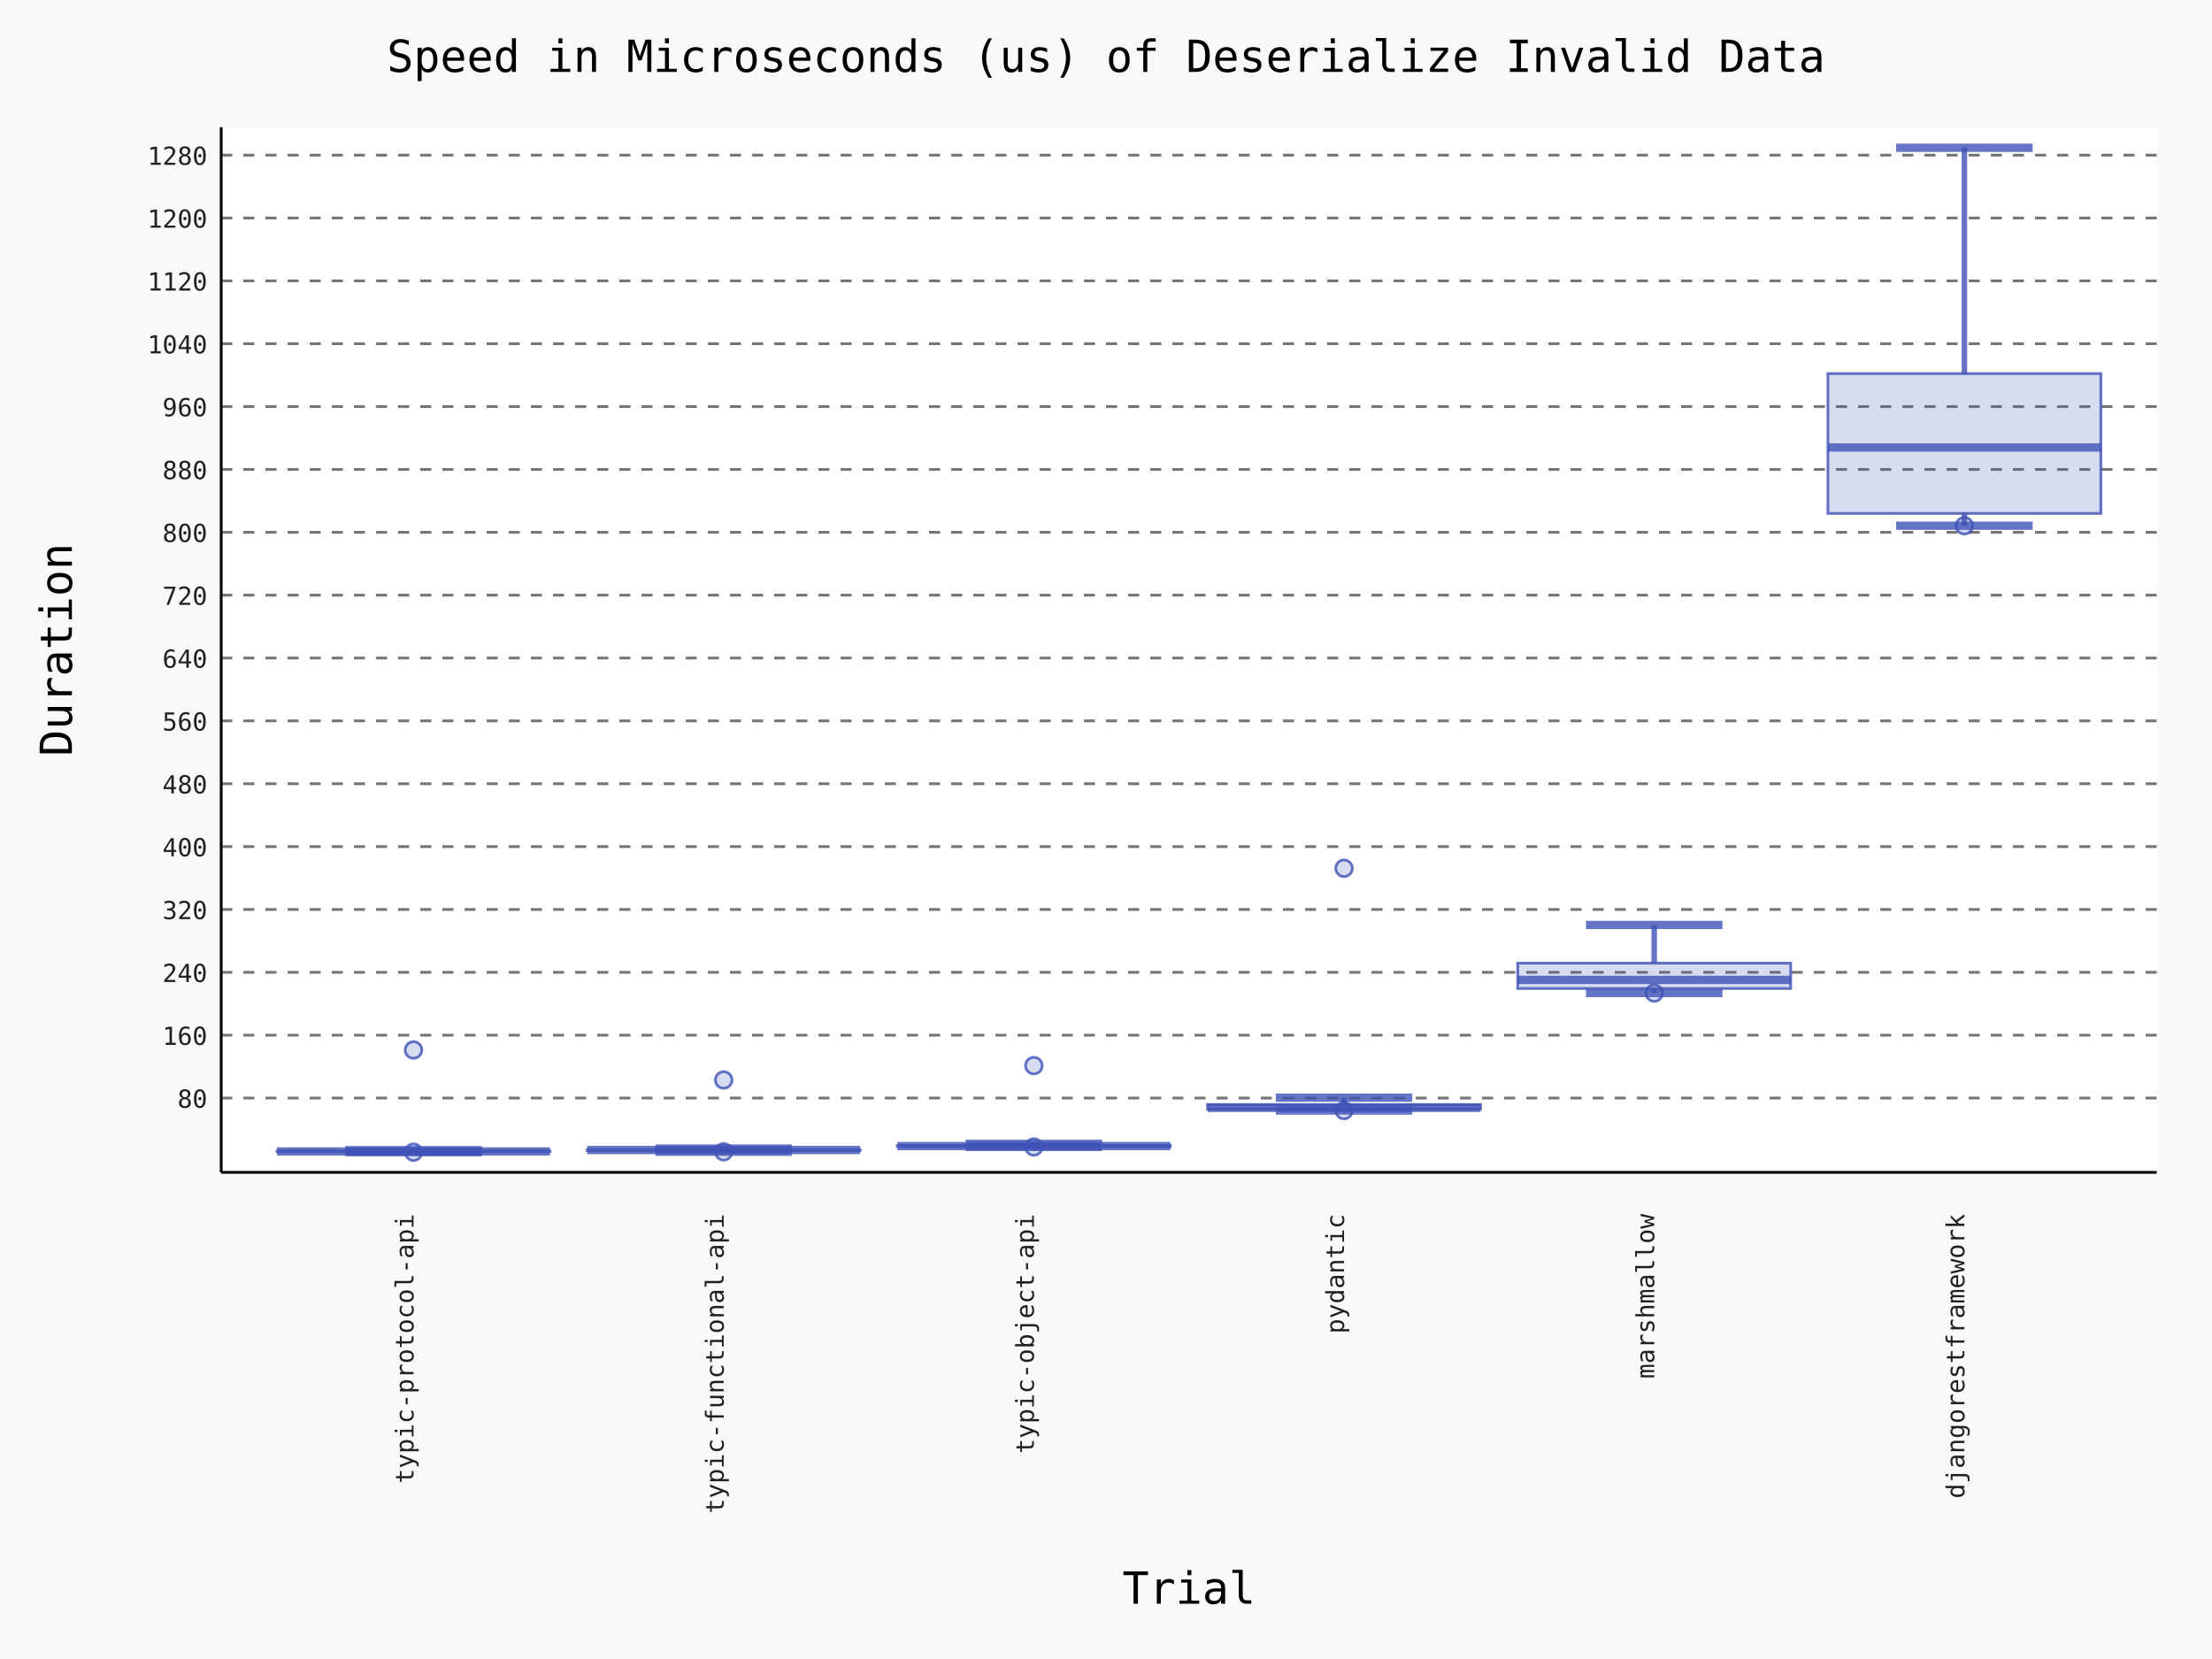
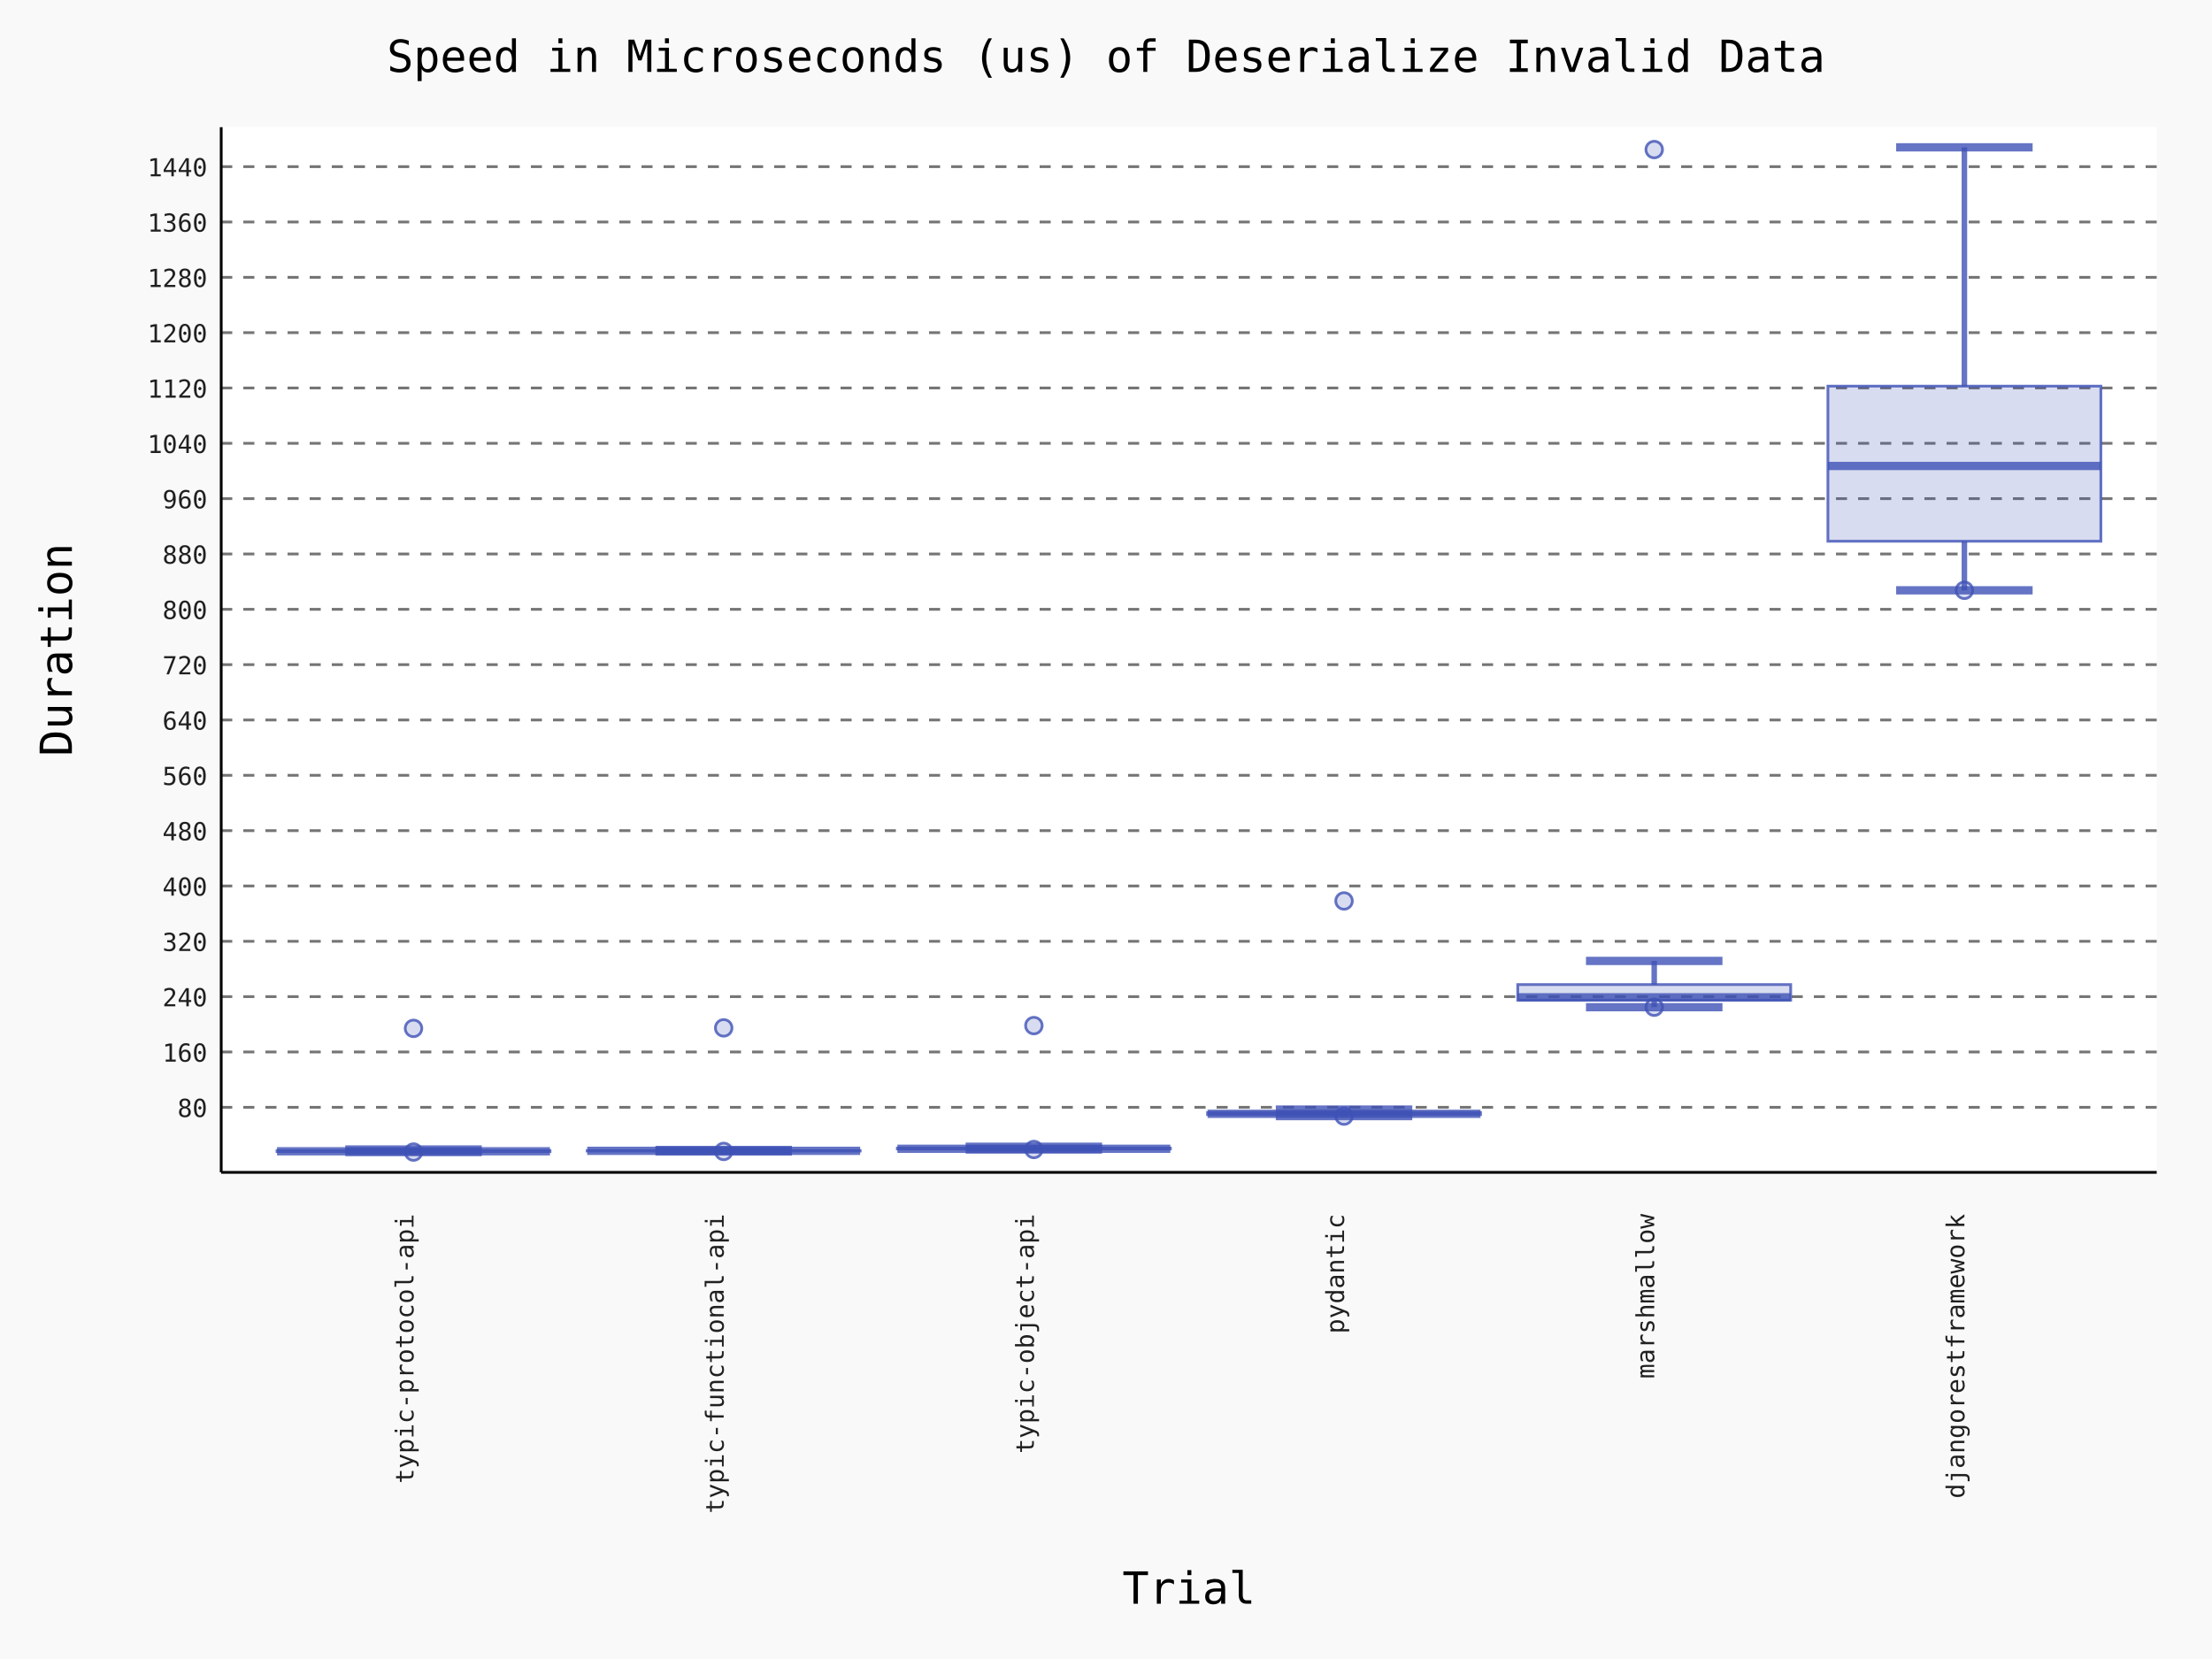
- <svg xmlns="http://www.w3.org/2000/svg" class="pygal-chart" id="chart-740568a6-df15-4f84-821b-a58a374a628c" viewBox="0 0 800 600">
+ <svg xmlns="http://www.w3.org/2000/svg" class="pygal-chart" id="chart-9a0aa1f0-f1cf-4309-9db7-4c9bb1fb177c" viewBox="0 0 800 600">
  <defs>
-     <style type="text/css">#chart-740568a6-df15-4f84-821b-a58a374a628c{-webkit-user-select:none;-webkit-font-smoothing:antialiased;font-family:Consolas,"Deja Vu Sans Mono","Bitstream Vera Sans Mono","Courier New",monospace}#chart-740568a6-df15-4f84-821b-a58a374a628c .title{font-family:Consolas,"Deja Vu Sans Mono","Bitstream Vera Sans Mono","Courier New",monospace;font-size:16px}#chart-740568a6-df15-4f84-821b-a58a374a628c .legends .legend text{font-family:Consolas,"Deja Vu Sans Mono","Bitstream Vera Sans Mono","Courier New",monospace;font-size:14px}#chart-740568a6-df15-4f84-821b-a58a374a628c .axis text{font-family:Consolas,"Deja Vu Sans Mono","Bitstream Vera Sans Mono","Courier New",monospace;font-size:10px}#chart-740568a6-df15-4f84-821b-a58a374a628c .axis text.major{font-family:Consolas,"Deja Vu Sans Mono","Bitstream Vera Sans Mono","Courier New",monospace;font-size:10px}#chart-740568a6-df15-4f84-821b-a58a374a628c .text-overlay text.value{font-family:Consolas,"Deja Vu Sans Mono","Bitstream Vera Sans Mono","Courier New",monospace;font-size:16px}#chart-740568a6-df15-4f84-821b-a58a374a628c .text-overlay text.label{font-family:Consolas,"Deja Vu Sans Mono","Bitstream Vera Sans Mono","Courier New",monospace;font-size:10px}#chart-740568a6-df15-4f84-821b-a58a374a628c .tooltip{font-family:Consolas,"Deja Vu Sans Mono","Bitstream Vera Sans Mono","Courier New",monospace;font-size:14px}#chart-740568a6-df15-4f84-821b-a58a374a628c text.no_data{font-family:Consolas,"Deja Vu Sans Mono","Bitstream Vera Sans Mono","Courier New",monospace;font-size:64px}
- #chart-740568a6-df15-4f84-821b-a58a374a628c{background-color:rgba(249,249,249,1)}#chart-740568a6-df15-4f84-821b-a58a374a628c path,#chart-740568a6-df15-4f84-821b-a58a374a628c line,#chart-740568a6-df15-4f84-821b-a58a374a628c rect,#chart-740568a6-df15-4f84-821b-a58a374a628c circle{-webkit-transition:150ms;-moz-transition:150ms;transition:150ms}#chart-740568a6-df15-4f84-821b-a58a374a628c .graph &gt; .background{fill:rgba(249,249,249,1)}#chart-740568a6-df15-4f84-821b-a58a374a628c .plot &gt; .background{fill:rgba(255,255,255,1)}#chart-740568a6-df15-4f84-821b-a58a374a628c .graph{fill:rgba(0,0,0,.87)}#chart-740568a6-df15-4f84-821b-a58a374a628c text.no_data{fill:rgba(0,0,0,1)}#chart-740568a6-df15-4f84-821b-a58a374a628c .title{fill:rgba(0,0,0,1)}#chart-740568a6-df15-4f84-821b-a58a374a628c .legends .legend text{fill:rgba(0,0,0,.87)}#chart-740568a6-df15-4f84-821b-a58a374a628c .legends .legend:hover text{fill:rgba(0,0,0,1)}#chart-740568a6-df15-4f84-821b-a58a374a628c .axis .line{stroke:rgba(0,0,0,1)}#chart-740568a6-df15-4f84-821b-a58a374a628c .axis .guide.line{stroke:rgba(0,0,0,.54)}#chart-740568a6-df15-4f84-821b-a58a374a628c .axis .major.line{stroke:rgba(0,0,0,.87)}#chart-740568a6-df15-4f84-821b-a58a374a628c .axis text.major{fill:rgba(0,0,0,1)}#chart-740568a6-df15-4f84-821b-a58a374a628c .axis.y .guides:hover .guide.line,#chart-740568a6-df15-4f84-821b-a58a374a628c .line-graph .axis.x .guides:hover .guide.line,#chart-740568a6-df15-4f84-821b-a58a374a628c .stackedline-graph .axis.x .guides:hover .guide.line,#chart-740568a6-df15-4f84-821b-a58a374a628c .xy-graph .axis.x .guides:hover .guide.line{stroke:rgba(0,0,0,1)}#chart-740568a6-df15-4f84-821b-a58a374a628c .axis .guides:hover text{fill:rgba(0,0,0,1)}#chart-740568a6-df15-4f84-821b-a58a374a628c .reactive{fill-opacity:.7;stroke-opacity:.8}#chart-740568a6-df15-4f84-821b-a58a374a628c .ci{stroke:rgba(0,0,0,.87)}#chart-740568a6-df15-4f84-821b-a58a374a628c .reactive.active,#chart-740568a6-df15-4f84-821b-a58a374a628c .active .reactive{fill-opacity:.8;stroke-opacity:.9;stroke-width:4}#chart-740568a6-df15-4f84-821b-a58a374a628c .ci .reactive.active{stroke-width:1.5}#chart-740568a6-df15-4f84-821b-a58a374a628c .series text{fill:rgba(0,0,0,1)}#chart-740568a6-df15-4f84-821b-a58a374a628c .tooltip rect{fill:rgba(255,255,255,1);stroke:rgba(0,0,0,1);-webkit-transition:opacity 150ms;-moz-transition:opacity 150ms;transition:opacity 150ms}#chart-740568a6-df15-4f84-821b-a58a374a628c .tooltip .label{fill:rgba(0,0,0,.87)}#chart-740568a6-df15-4f84-821b-a58a374a628c .tooltip .label{fill:rgba(0,0,0,.87)}#chart-740568a6-df15-4f84-821b-a58a374a628c .tooltip .legend{font-size:.8em;fill:rgba(0,0,0,.54)}#chart-740568a6-df15-4f84-821b-a58a374a628c .tooltip .x_label{font-size:.6em;fill:rgba(0,0,0,1)}#chart-740568a6-df15-4f84-821b-a58a374a628c .tooltip .xlink{font-size:.5em;text-decoration:underline}#chart-740568a6-df15-4f84-821b-a58a374a628c .tooltip .value{font-size:1.5em}#chart-740568a6-df15-4f84-821b-a58a374a628c .bound{font-size:.5em}#chart-740568a6-df15-4f84-821b-a58a374a628c .max-value{font-size:.75em;fill:rgba(0,0,0,.54)}#chart-740568a6-df15-4f84-821b-a58a374a628c .map-element{fill:rgba(255,255,255,1);stroke:rgba(0,0,0,.54) !important}#chart-740568a6-df15-4f84-821b-a58a374a628c .map-element .reactive{fill-opacity:inherit;stroke-opacity:inherit}#chart-740568a6-df15-4f84-821b-a58a374a628c .color-0,#chart-740568a6-df15-4f84-821b-a58a374a628c .color-0 a:visited{stroke:#3F51B5;fill:#3F51B5}#chart-740568a6-df15-4f84-821b-a58a374a628c .color-1,#chart-740568a6-df15-4f84-821b-a58a374a628c .color-1 a:visited{stroke:#3F51B5;fill:#3F51B5}#chart-740568a6-df15-4f84-821b-a58a374a628c .color-2,#chart-740568a6-df15-4f84-821b-a58a374a628c .color-2 a:visited{stroke:#3F51B5;fill:#3F51B5}#chart-740568a6-df15-4f84-821b-a58a374a628c .color-3,#chart-740568a6-df15-4f84-821b-a58a374a628c .color-3 a:visited{stroke:#3F51B5;fill:#3F51B5}#chart-740568a6-df15-4f84-821b-a58a374a628c .color-4,#chart-740568a6-df15-4f84-821b-a58a374a628c .color-4 a:visited{stroke:#3F51B5;fill:#3F51B5}#chart-740568a6-df15-4f84-821b-a58a374a628c .color-5,#chart-740568a6-df15-4f84-821b-a58a374a628c .color-5 a:visited{stroke:#3F51B5;fill:#3F51B5}#chart-740568a6-df15-4f84-821b-a58a374a628c .text-overlay .color-0 text{fill:black}#chart-740568a6-df15-4f84-821b-a58a374a628c .text-overlay .color-1 text{fill:black}#chart-740568a6-df15-4f84-821b-a58a374a628c .text-overlay .color-2 text{fill:black}#chart-740568a6-df15-4f84-821b-a58a374a628c .text-overlay .color-3 text{fill:black}#chart-740568a6-df15-4f84-821b-a58a374a628c .text-overlay .color-4 text{fill:black}#chart-740568a6-df15-4f84-821b-a58a374a628c .text-overlay .color-5 text{fill:black}
- #chart-740568a6-df15-4f84-821b-a58a374a628c text.no_data{text-anchor:middle}#chart-740568a6-df15-4f84-821b-a58a374a628c .guide.line{fill:none}#chart-740568a6-df15-4f84-821b-a58a374a628c .centered{text-anchor:middle}#chart-740568a6-df15-4f84-821b-a58a374a628c .title{text-anchor:middle}#chart-740568a6-df15-4f84-821b-a58a374a628c .legends .legend text{fill-opacity:1}#chart-740568a6-df15-4f84-821b-a58a374a628c .axis.x text{text-anchor:middle}#chart-740568a6-df15-4f84-821b-a58a374a628c .axis.x:not(.web) text[transform]{text-anchor:start}#chart-740568a6-df15-4f84-821b-a58a374a628c .axis.x:not(.web) text[transform].backwards{text-anchor:end}#chart-740568a6-df15-4f84-821b-a58a374a628c .axis.y text{text-anchor:end}#chart-740568a6-df15-4f84-821b-a58a374a628c .axis.y text[transform].backwards{text-anchor:start}#chart-740568a6-df15-4f84-821b-a58a374a628c .axis.y2 text{text-anchor:start}#chart-740568a6-df15-4f84-821b-a58a374a628c .axis.y2 text[transform].backwards{text-anchor:end}#chart-740568a6-df15-4f84-821b-a58a374a628c .axis .guide.line{stroke-dasharray:4,4}#chart-740568a6-df15-4f84-821b-a58a374a628c .axis .major.guide.line{stroke-dasharray:6,6}#chart-740568a6-df15-4f84-821b-a58a374a628c .horizontal .axis.y .guide.line,#chart-740568a6-df15-4f84-821b-a58a374a628c .horizontal .axis.y2 .guide.line,#chart-740568a6-df15-4f84-821b-a58a374a628c .vertical .axis.x .guide.line{opacity:0}#chart-740568a6-df15-4f84-821b-a58a374a628c .horizontal .axis.always_show .guide.line,#chart-740568a6-df15-4f84-821b-a58a374a628c .vertical .axis.always_show .guide.line{opacity:1 !important}#chart-740568a6-df15-4f84-821b-a58a374a628c .axis.y .guides:hover .guide.line,#chart-740568a6-df15-4f84-821b-a58a374a628c .axis.y2 .guides:hover .guide.line,#chart-740568a6-df15-4f84-821b-a58a374a628c .axis.x .guides:hover .guide.line{opacity:1}#chart-740568a6-df15-4f84-821b-a58a374a628c .axis .guides:hover text{opacity:1}#chart-740568a6-df15-4f84-821b-a58a374a628c .nofill{fill:none}#chart-740568a6-df15-4f84-821b-a58a374a628c .subtle-fill{fill-opacity:.2}#chart-740568a6-df15-4f84-821b-a58a374a628c .dot{stroke-width:1px;fill-opacity:1}#chart-740568a6-df15-4f84-821b-a58a374a628c .dot.active{stroke-width:5px}#chart-740568a6-df15-4f84-821b-a58a374a628c .dot.negative{fill:transparent}#chart-740568a6-df15-4f84-821b-a58a374a628c text,#chart-740568a6-df15-4f84-821b-a58a374a628c tspan{stroke:none !important}#chart-740568a6-df15-4f84-821b-a58a374a628c .series text.active{opacity:1}#chart-740568a6-df15-4f84-821b-a58a374a628c .tooltip rect{fill-opacity:.95;stroke-width:.5}#chart-740568a6-df15-4f84-821b-a58a374a628c .tooltip text{fill-opacity:1}#chart-740568a6-df15-4f84-821b-a58a374a628c .showable{visibility:hidden}#chart-740568a6-df15-4f84-821b-a58a374a628c .showable.shown{visibility:visible}#chart-740568a6-df15-4f84-821b-a58a374a628c .gauge-background{fill:rgba(229,229,229,1);stroke:none}#chart-740568a6-df15-4f84-821b-a58a374a628c .bg-lines{stroke:rgba(249,249,249,1);stroke-width:2px}
+     <style type="text/css">#chart-9a0aa1f0-f1cf-4309-9db7-4c9bb1fb177c{-webkit-user-select:none;-webkit-font-smoothing:antialiased;font-family:Consolas,"Deja Vu Sans Mono","Bitstream Vera Sans Mono","Courier New",monospace}#chart-9a0aa1f0-f1cf-4309-9db7-4c9bb1fb177c .title{font-family:Consolas,"Deja Vu Sans Mono","Bitstream Vera Sans Mono","Courier New",monospace;font-size:16px}#chart-9a0aa1f0-f1cf-4309-9db7-4c9bb1fb177c .legends .legend text{font-family:Consolas,"Deja Vu Sans Mono","Bitstream Vera Sans Mono","Courier New",monospace;font-size:14px}#chart-9a0aa1f0-f1cf-4309-9db7-4c9bb1fb177c .axis text{font-family:Consolas,"Deja Vu Sans Mono","Bitstream Vera Sans Mono","Courier New",monospace;font-size:10px}#chart-9a0aa1f0-f1cf-4309-9db7-4c9bb1fb177c .axis text.major{font-family:Consolas,"Deja Vu Sans Mono","Bitstream Vera Sans Mono","Courier New",monospace;font-size:10px}#chart-9a0aa1f0-f1cf-4309-9db7-4c9bb1fb177c .text-overlay text.value{font-family:Consolas,"Deja Vu Sans Mono","Bitstream Vera Sans Mono","Courier New",monospace;font-size:16px}#chart-9a0aa1f0-f1cf-4309-9db7-4c9bb1fb177c .text-overlay text.label{font-family:Consolas,"Deja Vu Sans Mono","Bitstream Vera Sans Mono","Courier New",monospace;font-size:10px}#chart-9a0aa1f0-f1cf-4309-9db7-4c9bb1fb177c .tooltip{font-family:Consolas,"Deja Vu Sans Mono","Bitstream Vera Sans Mono","Courier New",monospace;font-size:14px}#chart-9a0aa1f0-f1cf-4309-9db7-4c9bb1fb177c text.no_data{font-family:Consolas,"Deja Vu Sans Mono","Bitstream Vera Sans Mono","Courier New",monospace;font-size:64px}
+ #chart-9a0aa1f0-f1cf-4309-9db7-4c9bb1fb177c{background-color:rgba(249,249,249,1)}#chart-9a0aa1f0-f1cf-4309-9db7-4c9bb1fb177c path,#chart-9a0aa1f0-f1cf-4309-9db7-4c9bb1fb177c line,#chart-9a0aa1f0-f1cf-4309-9db7-4c9bb1fb177c rect,#chart-9a0aa1f0-f1cf-4309-9db7-4c9bb1fb177c circle{-webkit-transition:150ms;-moz-transition:150ms;transition:150ms}#chart-9a0aa1f0-f1cf-4309-9db7-4c9bb1fb177c .graph &gt; .background{fill:rgba(249,249,249,1)}#chart-9a0aa1f0-f1cf-4309-9db7-4c9bb1fb177c .plot &gt; .background{fill:rgba(255,255,255,1)}#chart-9a0aa1f0-f1cf-4309-9db7-4c9bb1fb177c .graph{fill:rgba(0,0,0,.87)}#chart-9a0aa1f0-f1cf-4309-9db7-4c9bb1fb177c text.no_data{fill:rgba(0,0,0,1)}#chart-9a0aa1f0-f1cf-4309-9db7-4c9bb1fb177c .title{fill:rgba(0,0,0,1)}#chart-9a0aa1f0-f1cf-4309-9db7-4c9bb1fb177c .legends .legend text{fill:rgba(0,0,0,.87)}#chart-9a0aa1f0-f1cf-4309-9db7-4c9bb1fb177c .legends .legend:hover text{fill:rgba(0,0,0,1)}#chart-9a0aa1f0-f1cf-4309-9db7-4c9bb1fb177c .axis .line{stroke:rgba(0,0,0,1)}#chart-9a0aa1f0-f1cf-4309-9db7-4c9bb1fb177c .axis .guide.line{stroke:rgba(0,0,0,.54)}#chart-9a0aa1f0-f1cf-4309-9db7-4c9bb1fb177c .axis .major.line{stroke:rgba(0,0,0,.87)}#chart-9a0aa1f0-f1cf-4309-9db7-4c9bb1fb177c .axis text.major{fill:rgba(0,0,0,1)}#chart-9a0aa1f0-f1cf-4309-9db7-4c9bb1fb177c .axis.y .guides:hover .guide.line,#chart-9a0aa1f0-f1cf-4309-9db7-4c9bb1fb177c .line-graph .axis.x .guides:hover .guide.line,#chart-9a0aa1f0-f1cf-4309-9db7-4c9bb1fb177c .stackedline-graph .axis.x .guides:hover .guide.line,#chart-9a0aa1f0-f1cf-4309-9db7-4c9bb1fb177c .xy-graph .axis.x .guides:hover .guide.line{stroke:rgba(0,0,0,1)}#chart-9a0aa1f0-f1cf-4309-9db7-4c9bb1fb177c .axis .guides:hover text{fill:rgba(0,0,0,1)}#chart-9a0aa1f0-f1cf-4309-9db7-4c9bb1fb177c .reactive{fill-opacity:.7;stroke-opacity:.8}#chart-9a0aa1f0-f1cf-4309-9db7-4c9bb1fb177c .ci{stroke:rgba(0,0,0,.87)}#chart-9a0aa1f0-f1cf-4309-9db7-4c9bb1fb177c .reactive.active,#chart-9a0aa1f0-f1cf-4309-9db7-4c9bb1fb177c .active .reactive{fill-opacity:.8;stroke-opacity:.9;stroke-width:4}#chart-9a0aa1f0-f1cf-4309-9db7-4c9bb1fb177c .ci .reactive.active{stroke-width:1.5}#chart-9a0aa1f0-f1cf-4309-9db7-4c9bb1fb177c .series text{fill:rgba(0,0,0,1)}#chart-9a0aa1f0-f1cf-4309-9db7-4c9bb1fb177c .tooltip rect{fill:rgba(255,255,255,1);stroke:rgba(0,0,0,1);-webkit-transition:opacity 150ms;-moz-transition:opacity 150ms;transition:opacity 150ms}#chart-9a0aa1f0-f1cf-4309-9db7-4c9bb1fb177c .tooltip .label{fill:rgba(0,0,0,.87)}#chart-9a0aa1f0-f1cf-4309-9db7-4c9bb1fb177c .tooltip .label{fill:rgba(0,0,0,.87)}#chart-9a0aa1f0-f1cf-4309-9db7-4c9bb1fb177c .tooltip .legend{font-size:.8em;fill:rgba(0,0,0,.54)}#chart-9a0aa1f0-f1cf-4309-9db7-4c9bb1fb177c .tooltip .x_label{font-size:.6em;fill:rgba(0,0,0,1)}#chart-9a0aa1f0-f1cf-4309-9db7-4c9bb1fb177c .tooltip .xlink{font-size:.5em;text-decoration:underline}#chart-9a0aa1f0-f1cf-4309-9db7-4c9bb1fb177c .tooltip .value{font-size:1.5em}#chart-9a0aa1f0-f1cf-4309-9db7-4c9bb1fb177c .bound{font-size:.5em}#chart-9a0aa1f0-f1cf-4309-9db7-4c9bb1fb177c .max-value{font-size:.75em;fill:rgba(0,0,0,.54)}#chart-9a0aa1f0-f1cf-4309-9db7-4c9bb1fb177c .map-element{fill:rgba(255,255,255,1);stroke:rgba(0,0,0,.54) !important}#chart-9a0aa1f0-f1cf-4309-9db7-4c9bb1fb177c .map-element .reactive{fill-opacity:inherit;stroke-opacity:inherit}#chart-9a0aa1f0-f1cf-4309-9db7-4c9bb1fb177c .color-0,#chart-9a0aa1f0-f1cf-4309-9db7-4c9bb1fb177c .color-0 a:visited{stroke:#3F51B5;fill:#3F51B5}#chart-9a0aa1f0-f1cf-4309-9db7-4c9bb1fb177c .color-1,#chart-9a0aa1f0-f1cf-4309-9db7-4c9bb1fb177c .color-1 a:visited{stroke:#3F51B5;fill:#3F51B5}#chart-9a0aa1f0-f1cf-4309-9db7-4c9bb1fb177c .color-2,#chart-9a0aa1f0-f1cf-4309-9db7-4c9bb1fb177c .color-2 a:visited{stroke:#3F51B5;fill:#3F51B5}#chart-9a0aa1f0-f1cf-4309-9db7-4c9bb1fb177c .color-3,#chart-9a0aa1f0-f1cf-4309-9db7-4c9bb1fb177c .color-3 a:visited{stroke:#3F51B5;fill:#3F51B5}#chart-9a0aa1f0-f1cf-4309-9db7-4c9bb1fb177c .color-4,#chart-9a0aa1f0-f1cf-4309-9db7-4c9bb1fb177c .color-4 a:visited{stroke:#3F51B5;fill:#3F51B5}#chart-9a0aa1f0-f1cf-4309-9db7-4c9bb1fb177c .color-5,#chart-9a0aa1f0-f1cf-4309-9db7-4c9bb1fb177c .color-5 a:visited{stroke:#3F51B5;fill:#3F51B5}#chart-9a0aa1f0-f1cf-4309-9db7-4c9bb1fb177c .text-overlay .color-0 text{fill:black}#chart-9a0aa1f0-f1cf-4309-9db7-4c9bb1fb177c .text-overlay .color-1 text{fill:black}#chart-9a0aa1f0-f1cf-4309-9db7-4c9bb1fb177c .text-overlay .color-2 text{fill:black}#chart-9a0aa1f0-f1cf-4309-9db7-4c9bb1fb177c .text-overlay .color-3 text{fill:black}#chart-9a0aa1f0-f1cf-4309-9db7-4c9bb1fb177c .text-overlay .color-4 text{fill:black}#chart-9a0aa1f0-f1cf-4309-9db7-4c9bb1fb177c .text-overlay .color-5 text{fill:black}
+ #chart-9a0aa1f0-f1cf-4309-9db7-4c9bb1fb177c text.no_data{text-anchor:middle}#chart-9a0aa1f0-f1cf-4309-9db7-4c9bb1fb177c .guide.line{fill:none}#chart-9a0aa1f0-f1cf-4309-9db7-4c9bb1fb177c .centered{text-anchor:middle}#chart-9a0aa1f0-f1cf-4309-9db7-4c9bb1fb177c .title{text-anchor:middle}#chart-9a0aa1f0-f1cf-4309-9db7-4c9bb1fb177c .legends .legend text{fill-opacity:1}#chart-9a0aa1f0-f1cf-4309-9db7-4c9bb1fb177c .axis.x text{text-anchor:middle}#chart-9a0aa1f0-f1cf-4309-9db7-4c9bb1fb177c .axis.x:not(.web) text[transform]{text-anchor:start}#chart-9a0aa1f0-f1cf-4309-9db7-4c9bb1fb177c .axis.x:not(.web) text[transform].backwards{text-anchor:end}#chart-9a0aa1f0-f1cf-4309-9db7-4c9bb1fb177c .axis.y text{text-anchor:end}#chart-9a0aa1f0-f1cf-4309-9db7-4c9bb1fb177c .axis.y text[transform].backwards{text-anchor:start}#chart-9a0aa1f0-f1cf-4309-9db7-4c9bb1fb177c .axis.y2 text{text-anchor:start}#chart-9a0aa1f0-f1cf-4309-9db7-4c9bb1fb177c .axis.y2 text[transform].backwards{text-anchor:end}#chart-9a0aa1f0-f1cf-4309-9db7-4c9bb1fb177c .axis .guide.line{stroke-dasharray:4,4}#chart-9a0aa1f0-f1cf-4309-9db7-4c9bb1fb177c .axis .major.guide.line{stroke-dasharray:6,6}#chart-9a0aa1f0-f1cf-4309-9db7-4c9bb1fb177c .horizontal .axis.y .guide.line,#chart-9a0aa1f0-f1cf-4309-9db7-4c9bb1fb177c .horizontal .axis.y2 .guide.line,#chart-9a0aa1f0-f1cf-4309-9db7-4c9bb1fb177c .vertical .axis.x .guide.line{opacity:0}#chart-9a0aa1f0-f1cf-4309-9db7-4c9bb1fb177c .horizontal .axis.always_show .guide.line,#chart-9a0aa1f0-f1cf-4309-9db7-4c9bb1fb177c .vertical .axis.always_show .guide.line{opacity:1 !important}#chart-9a0aa1f0-f1cf-4309-9db7-4c9bb1fb177c .axis.y .guides:hover .guide.line,#chart-9a0aa1f0-f1cf-4309-9db7-4c9bb1fb177c .axis.y2 .guides:hover .guide.line,#chart-9a0aa1f0-f1cf-4309-9db7-4c9bb1fb177c .axis.x .guides:hover .guide.line{opacity:1}#chart-9a0aa1f0-f1cf-4309-9db7-4c9bb1fb177c .axis .guides:hover text{opacity:1}#chart-9a0aa1f0-f1cf-4309-9db7-4c9bb1fb177c .nofill{fill:none}#chart-9a0aa1f0-f1cf-4309-9db7-4c9bb1fb177c .subtle-fill{fill-opacity:.2}#chart-9a0aa1f0-f1cf-4309-9db7-4c9bb1fb177c .dot{stroke-width:1px;fill-opacity:1}#chart-9a0aa1f0-f1cf-4309-9db7-4c9bb1fb177c .dot.active{stroke-width:5px}#chart-9a0aa1f0-f1cf-4309-9db7-4c9bb1fb177c .dot.negative{fill:transparent}#chart-9a0aa1f0-f1cf-4309-9db7-4c9bb1fb177c text,#chart-9a0aa1f0-f1cf-4309-9db7-4c9bb1fb177c tspan{stroke:none !important}#chart-9a0aa1f0-f1cf-4309-9db7-4c9bb1fb177c .series text.active{opacity:1}#chart-9a0aa1f0-f1cf-4309-9db7-4c9bb1fb177c .tooltip rect{fill-opacity:.95;stroke-width:.5}#chart-9a0aa1f0-f1cf-4309-9db7-4c9bb1fb177c .tooltip text{fill-opacity:1}#chart-9a0aa1f0-f1cf-4309-9db7-4c9bb1fb177c .showable{visibility:hidden}#chart-9a0aa1f0-f1cf-4309-9db7-4c9bb1fb177c .showable.shown{visibility:visible}#chart-9a0aa1f0-f1cf-4309-9db7-4c9bb1fb177c .gauge-background{fill:rgba(229,229,229,1);stroke:none}#chart-9a0aa1f0-f1cf-4309-9db7-4c9bb1fb177c .bg-lines{stroke:rgba(249,249,249,1);stroke-width:2px}
.tooltip .value{font-size:1em !important}.axis text{font-size:9px !important}</style>
  </defs>
  <g class="graph custombox-graph vertical">
    <rect class="background" height="600" width="800" x="0" y="0" />
    <g class="plot" transform="translate(80, 46)">
      <rect class="background" height="378.0" width="700.0" x="0" y="0" />
      <g class="axis y always_show">
        <path class="line" d="M0 378 h700" />
        <g class="guides">
-           <path class="guide line" d="M0 351.123 h700" />
-           <text class="" x="-5" y="354.623">80</text>
-         </g>
-         <g class="guides">
-           <path class="guide line" d="M0 328.388 h700" />
-           <text class="" x="-5" y="331.888">160</text>
-         </g>
-         <g class="guides">
-           <path class="guide line" d="M0 305.654 h700" />
-           <text class="" x="-5" y="309.154">240</text>
-         </g>
-         <g class="guides">
-           <path class="guide line" d="M0 282.92 h700" />
-           <text class="" x="-5" y="286.42">320</text>
-         </g>
-         <g class="guides">
-           <path class="guide line" d="M0 260.186 h700" />
-           <text class="" x="-5" y="263.686">400</text>
-         </g>
-         <g class="guides">
-           <path class="guide line" d="M0 237.452 h700" />
-           <text class="" x="-5" y="240.952">480</text>
-         </g>
-         <g class="guides">
-           <path class="guide line" d="M0 214.718 h700" />
-           <text class="" x="-5" y="218.218">560</text>
-         </g>
-         <g class="guides">
-           <path class="guide line" d="M0 191.984 h700" />
-           <text class="" x="-5" y="195.484">640</text>
-         </g>
-         <g class="guides">
-           <path class="guide line" d="M0 169.25 h700" />
-           <text class="" x="-5" y="172.75">720</text>
-         </g>
-         <g class="guides">
-           <path class="guide line" d="M0 146.516 h700" />
-           <text class="" x="-5" y="150.016">800</text>
-         </g>
-         <g class="guides">
-           <path class="guide line" d="M0 123.782 h700" />
-           <text class="" x="-5" y="127.282">880</text>
-         </g>
-         <g class="guides">
-           <path class="guide line" d="M0 101.047 h700" />
-           <text class="" x="-5" y="104.547">960</text>
-         </g>
-         <g class="guides">
-           <path class="guide line" d="M0 78.313 h700" />
-           <text class="" x="-5" y="81.813">1040</text>
-         </g>
-         <g class="guides">
-           <path class="guide line" d="M0 55.579 h700" />
-           <text class="" x="-5" y="59.079">1120</text>
-         </g>
-         <g class="guides">
-           <path class="guide line" d="M0 32.845 h700" />
-           <text class="" x="-5" y="36.345">1200</text>
-         </g>
-         <g class="guides">
-           <path class="guide line" d="M0 10.111 h700" />
-           <text class="" x="-5" y="13.611">1280</text>
+           <path class="guide line" d="M0 354.471 h700" />
+           <text class="" x="-5" y="357.971">80</text>
+         </g>
+         <g class="guides">
+           <path class="guide line" d="M0 334.46 h700" />
+           <text class="" x="-5" y="337.96">160</text>
+         </g>
+         <g class="guides">
+           <path class="guide line" d="M0 314.448 h700" />
+           <text class="" x="-5" y="317.948">240</text>
+         </g>
+         <g class="guides">
+           <path class="guide line" d="M0 294.436 h700" />
+           <text class="" x="-5" y="297.936">320</text>
+         </g>
+         <g class="guides">
+           <path class="guide line" d="M0 274.425 h700" />
+           <text class="" x="-5" y="277.925">400</text>
+         </g>
+         <g class="guides">
+           <path class="guide line" d="M0 254.413 h700" />
+           <text class="" x="-5" y="257.913">480</text>
+         </g>
+         <g class="guides">
+           <path class="guide line" d="M0 234.401 h700" />
+           <text class="" x="-5" y="237.901">560</text>
+         </g>
+         <g class="guides">
+           <path class="guide line" d="M0 214.39 h700" />
+           <text class="" x="-5" y="217.89">640</text>
+         </g>
+         <g class="guides">
+           <path class="guide line" d="M0 194.378 h700" />
+           <text class="" x="-5" y="197.878">720</text>
+         </g>
+         <g class="guides">
+           <path class="guide line" d="M0 174.366 h700" />
+           <text class="" x="-5" y="177.866">800</text>
+         </g>
+         <g class="guides">
+           <path class="guide line" d="M0 154.355 h700" />
+           <text class="" x="-5" y="157.855">880</text>
+         </g>
+         <g class="guides">
+           <path class="guide line" d="M0 134.343 h700" />
+           <text class="" x="-5" y="137.843">960</text>
+         </g>
+         <g class="guides">
+           <path class="guide line" d="M0 114.332 h700" />
+           <text class="" x="-5" y="117.832">1040</text>
+         </g>
+         <g class="guides">
+           <path class="guide line" d="M0 94.32 h700" />
+           <text class="" x="-5" y="97.82">1120</text>
+         </g>
+         <g class="guides">
+           <path class="guide line" d="M0 74.308 h700" />
+           <text class="" x="-5" y="77.808">1200</text>
+         </g>
+         <g class="guides">
+           <path class="guide line" d="M0 54.297 h700" />
+           <text class="" x="-5" y="57.797">1280</text>
+         </g>
+         <g class="guides">
+           <path class="guide line" d="M0 34.285 h700" />
+           <text class="" x="-5" y="37.785">1360</text>
+         </g>
+         <g class="guides">
+           <path class="guide line" d="M0 14.273 h700" />
+           <text class="" x="-5" y="17.773">1440</text>
        </g>
      </g>
      <g class="axis x">
        <path class="line" d="M0 0 v378" />
        <g class="guides">
          <path class="guide line" d="M69.551 0 v378" />
          <text class="backwards" transform="rotate(270 69.55128 393)" x="69.551" y="393.0">typic-protocol-api</text>
        </g>
        <g class="guides">
          <path class="guide line" d="M181.731 0 v378" />
          <text class="backwards" transform="rotate(270 181.7308 393)" x="181.731" y="393.0">typic-functional-api</text>
        </g>
        <g class="guides">
          <path class="guide line" d="M293.91 0 v378" />
          <text class="backwards" transform="rotate(270 293.9103 393)" x="293.91" y="393.0">typic-object-api</text>
        </g>
        <g class="guides">
          <path class="guide line" d="M406.09 0 v378" />
          <text class="backwards" transform="rotate(270 406.0897 393)" x="406.09" y="393.0">pydantic</text>
        </g>
        <g class="guides">
          <path class="guide line" d="M518.269 0 v378" />
          <text class="backwards" transform="rotate(270 518.2692 393)" x="518.269" y="393.0">marshmallow</text>
        </g>
        <g class="guides">
          <path class="guide line" d="M630.449 0 v378" />
          <text class="backwards" transform="rotate(270 630.4487 393)" x="630.449" y="393.0">djangorestframework</text>
        </g>
      </g>
      <g class="series serie-0 color-0">
        <g class="boxes">
          <g class="box">
-             <path class="reactive tooltip-trigger" d="M44.872 370.706 L94.231 370.706" stroke-width="3" />
-             <path class="reactive tooltip-trigger" d="M20.192 370.432 L118.91 370.432" stroke-width="3" />
-             <path class="reactive tooltip-trigger" d="M44.872 369.961 L94.231 369.961" stroke-width="3" />
-             <path class="reactive tooltip-trigger" d="M69.551 370.706 L69.551 370.494" stroke-width="2" />
-             <path class="reactive tooltip-trigger" d="M69.551 369.961 L69.551 370.281" stroke-width="2" />
-             <rect class="subtle-fill reactive tooltip-trigger" height="0.213" width="98.718" x="20.192" y="370.281" />
-             <circle class="subtle-fill reactive tooltip-trigger" cx="69.551" cy="370.706" r="3" />
-             <circle class="subtle-fill reactive tooltip-trigger" cx="69.551" cy="333.746" r="3" />
+             <path class="reactive tooltip-trigger" d="M44.872 370.655 L94.231 370.655" stroke-width="3" />
+             <path class="reactive tooltip-trigger" d="M20.192 370.374 L118.91 370.374" stroke-width="3" />
+             <path class="reactive tooltip-trigger" d="M44.872 369.727 L94.231 369.727" stroke-width="3" />
+             <path class="reactive tooltip-trigger" d="M69.551 370.655 L69.551 370.466" stroke-width="2" />
+             <path class="reactive tooltip-trigger" d="M69.551 369.727 L69.551 370.171" stroke-width="2" />
+             <rect class="subtle-fill reactive tooltip-trigger" height="0.295" width="98.718" x="20.192" y="370.171" />
+             <circle class="subtle-fill reactive tooltip-trigger" cx="69.551" cy="370.655" r="3" />
+             <circle class="subtle-fill reactive tooltip-trigger" cx="69.551" cy="325.927" r="3" />
          </g>
        </g>
      </g>
      <g class="series serie-1 color-1">
        <g class="boxes">
          <g class="box">
-             <path class="reactive tooltip-trigger" d="M157.051 370.555 L206.41 370.555" stroke-width="3" />
-             <path class="reactive tooltip-trigger" d="M132.372 369.921 L231.09 369.921" stroke-width="3" />
-             <path class="reactive tooltip-trigger" d="M157.051 369.376 L206.41 369.376" stroke-width="3" />
-             <path class="reactive tooltip-trigger" d="M181.731 370.555 L181.731 370.115" stroke-width="2" />
-             <path class="reactive tooltip-trigger" d="M181.731 369.376 L181.731 369.821" stroke-width="2" />
-             <rect class="subtle-fill reactive tooltip-trigger" height="0.295" width="98.718" x="132.372" y="369.821" />
-             <circle class="subtle-fill reactive tooltip-trigger" cx="181.731" cy="370.577" r="3" />
-             <circle class="subtle-fill reactive tooltip-trigger" cx="181.731" cy="344.589" r="3" />
+             <path class="reactive tooltip-trigger" d="M157.051 370.435 L206.41 370.435" stroke-width="3" />
+             <path class="reactive tooltip-trigger" d="M132.372 370.212 L231.09 370.212" stroke-width="3" />
+             <path class="reactive tooltip-trigger" d="M157.051 369.9 L206.41 369.9" stroke-width="3" />
+             <path class="reactive tooltip-trigger" d="M181.731 370.435 L181.731 370.281" stroke-width="2" />
+             <path class="reactive tooltip-trigger" d="M181.731 369.9 L181.731 370.129" stroke-width="2" />
+             <rect class="subtle-fill reactive tooltip-trigger" height="0.152" width="98.718" x="132.372" y="370.129" />
+             <circle class="subtle-fill reactive tooltip-trigger" cx="181.731" cy="370.435" r="3" />
+             <circle class="subtle-fill reactive tooltip-trigger" cx="181.731" cy="325.749" r="3" />
          </g>
        </g>
      </g>
      <g class="series serie-2 color-2">
        <g class="boxes">
          <g class="box">
-             <path class="reactive tooltip-trigger" d="M269.231 368.812 L318.59 368.812" stroke-width="3" />
-             <path class="reactive tooltip-trigger" d="M244.551 368.488 L343.269 368.488" stroke-width="3" />
-             <path class="reactive tooltip-trigger" d="M269.231 367.677 L318.59 367.677" stroke-width="3" />
-             <path class="reactive tooltip-trigger" d="M293.91 368.812 L293.91 368.672" stroke-width="2" />
-             <path class="reactive tooltip-trigger" d="M293.91 367.677 L293.91 368.274" stroke-width="2" />
-             <rect class="subtle-fill reactive tooltip-trigger" height="0.398" width="98.718" x="244.551" y="368.274" />
-             <circle class="subtle-fill reactive tooltip-trigger" cx="293.91" cy="368.812" r="3" />
-             <circle class="subtle-fill reactive tooltip-trigger" cx="293.91" cy="339.4" r="3" />
+             <path class="reactive tooltip-trigger" d="M269.231 369.73 L318.59 369.73" stroke-width="3" />
+             <path class="reactive tooltip-trigger" d="M244.551 369.464 L343.269 369.464" stroke-width="3" />
+             <path class="reactive tooltip-trigger" d="M269.231 368.735 L318.59 368.735" stroke-width="3" />
+             <path class="reactive tooltip-trigger" d="M293.91 369.73 L293.91 369.543" stroke-width="2" />
+             <path class="reactive tooltip-trigger" d="M293.91 368.735 L293.91 369.222" stroke-width="2" />
+             <rect class="subtle-fill reactive tooltip-trigger" height="0.321" width="98.718" x="244.551" y="369.222" />
+             <circle class="subtle-fill reactive tooltip-trigger" cx="293.91" cy="369.73" r="3" />
+             <circle class="subtle-fill reactive tooltip-trigger" cx="293.91" cy="324.922" r="3" />
          </g>
        </g>
      </g>
      <g class="series serie-3 color-3">
        <g class="boxes">
          <g class="box">
-             <path class="reactive tooltip-trigger" d="M381.41 355.633 L430.769 355.633" stroke-width="3" />
-             <path class="reactive tooltip-trigger" d="M356.731 354.693 L455.449 354.693" stroke-width="3" />
-             <path class="reactive tooltip-trigger" d="M381.41 350.986 L430.769 350.986" stroke-width="3" />
-             <path class="reactive tooltip-trigger" d="M406.09 355.633 L406.09 355.126" stroke-width="2" />
-             <path class="reactive tooltip-trigger" d="M406.09 350.986 L406.09 353.471" stroke-width="2" />
-             <rect class="subtle-fill reactive tooltip-trigger" height="1.654" width="98.718" x="356.731" y="353.471" />
-             <circle class="subtle-fill reactive tooltip-trigger" cx="406.09" cy="355.633" r="3" />
-             <circle class="subtle-fill reactive tooltip-trigger" cx="406.09" cy="268.027" r="3" />
+             <path class="reactive tooltip-trigger" d="M381.41 357.656 L430.769 357.656" stroke-width="3" />
+             <path class="reactive tooltip-trigger" d="M356.731 356.823 L455.449 356.823" stroke-width="3" />
+             <path class="reactive tooltip-trigger" d="M381.41 355.291 L430.769 355.291" stroke-width="3" />
+             <path class="reactive tooltip-trigger" d="M406.09 357.656 L406.09 357.086" stroke-width="2" />
+             <path class="reactive tooltip-trigger" d="M406.09 355.291 L406.09 356.369" stroke-width="2" />
+             <rect class="subtle-fill reactive tooltip-trigger" height="0.718" width="98.718" x="356.731" y="356.369" />
+             <circle class="subtle-fill reactive tooltip-trigger" cx="406.09" cy="357.656" r="3" />
+             <circle class="subtle-fill reactive tooltip-trigger" cx="406.09" cy="279.845" r="3" />
          </g>
        </g>
      </g>
      <g class="series serie-4 color-4">
        <g class="boxes">
          <g class="box">
-             <path class="reactive tooltip-trigger" d="M493.59 313.151 L542.949 313.151" stroke-width="3" />
-             <path class="reactive tooltip-trigger" d="M468.91 308.397 L567.628 308.397" stroke-width="3" />
-             <path class="reactive tooltip-trigger" d="M493.59 288.525 L542.949 288.525" stroke-width="3" />
-             <path class="reactive tooltip-trigger" d="M518.269 313.151 L518.269 311.496" stroke-width="2" />
-             <path class="reactive tooltip-trigger" d="M518.269 288.525 L518.269 302.343" stroke-width="2" />
-             <rect class="subtle-fill reactive tooltip-trigger" height="9.153" width="98.718" x="468.91" y="302.343" />
-             <circle class="subtle-fill reactive tooltip-trigger" cx="518.269" cy="313.151" r="3" />
-             <circle class="subtle-fill reactive tooltip-trigger" cx="518.269" cy="-137.996" r="3" />
+             <path class="reactive tooltip-trigger" d="M493.59 318.261 L542.949 318.261" stroke-width="3" />
+             <path class="reactive tooltip-trigger" d="M468.91 314.693 L567.628 314.693" stroke-width="3" />
+             <path class="reactive tooltip-trigger" d="M493.59 301.53 L542.949 301.53" stroke-width="3" />
+             <path class="reactive tooltip-trigger" d="M518.269 318.261 L518.269 315.713" stroke-width="2" />
+             <path class="reactive tooltip-trigger" d="M518.269 301.53 L518.269 310.084" stroke-width="2" />
+             <rect class="subtle-fill reactive tooltip-trigger" height="5.628" width="98.718" x="468.91" y="310.084" />
+             <circle class="subtle-fill reactive tooltip-trigger" cx="518.269" cy="318.261" r="3" />
+             <circle class="subtle-fill reactive tooltip-trigger" cx="518.269" cy="8.091" r="3" />
          </g>
        </g>
      </g>
      <g class="series serie-5 color-5">
        <g class="boxes">
          <g class="box">
-             <path class="reactive tooltip-trigger" d="M605.769 144.133 L655.128 144.133" stroke-width="3" />
-             <path class="reactive tooltip-trigger" d="M581.09 115.839 L679.808 115.839" stroke-width="3" />
-             <path class="reactive tooltip-trigger" d="M605.769 7.449 L655.128 7.449" stroke-width="3" />
-             <path class="reactive tooltip-trigger" d="M630.449 144.133 L630.449 139.688" stroke-width="2" />
-             <path class="reactive tooltip-trigger" d="M630.449 7.449 L630.449 89.118" stroke-width="2" />
-             <rect class="subtle-fill reactive tooltip-trigger" height="50.57" width="98.718" x="581.09" y="89.118" />
-             <circle class="subtle-fill reactive tooltip-trigger" cx="630.449" cy="144.133" r="3" />
-             <circle class="subtle-fill reactive tooltip-trigger" cx="630.449" cy="-458.04" r="3" />
+             <path class="reactive tooltip-trigger" d="M605.769 167.495 L655.128 167.495" stroke-width="3" />
+             <path class="reactive tooltip-trigger" d="M581.09 122.522 L679.808 122.522" stroke-width="3" />
+             <path class="reactive tooltip-trigger" d="M605.769 7.285 L655.128 7.285" stroke-width="3" />
+             <path class="reactive tooltip-trigger" d="M630.449 167.495 L630.449 149.745" stroke-width="2" />
+             <path class="reactive tooltip-trigger" d="M630.449 7.285 L630.449 93.648" stroke-width="2" />
+             <rect class="subtle-fill reactive tooltip-trigger" height="56.098" width="98.718" x="581.09" y="93.648" />
+             <circle class="subtle-fill reactive tooltip-trigger" cx="630.449" cy="167.495" r="3" />
+             <circle class="subtle-fill reactive tooltip-trigger" cx="630.449" cy="-708.471" r="3" />
          </g>
        </g>
      </g>
    </g>
    <g class="titles">
      <text class="title plot_title" x="400.0" y="26">Speed in Microseconds (us) of Deserialize Invalid Data</text>
      <text class="title" x="430.0" y="580.0">Trial</text>
      <text class="title" transform="rotate(-90 0 235)" x="0" y="261.0">Duration</text>
    </g>
    <g class="plot overlay" transform="translate(80, 46)">
      <g class="series serie-0 color-0" />
      <g class="series serie-1 color-1" />
      <g class="series serie-2 color-2" />
      <g class="series serie-3 color-3" />
      <g class="series serie-4 color-4" />
      <g class="series serie-5 color-5" />
    </g>
    <g class="plot text-overlay" transform="translate(80, 46)">
      <g class="series serie-0 color-0" />
      <g class="series serie-1 color-1" />
      <g class="series serie-2 color-2" />
      <g class="series serie-3 color-3" />
      <g class="series serie-4 color-4" />
      <g class="series serie-5 color-5" />
    </g>
    <g class="plot tooltip-overlay" transform="translate(80, 46)">
      <g class="tooltip" style="opacity: 0" transform="translate(0 0)">
        <rect class="tooltip-box" height="0" rx="0" ry="0" width="0" />
        <g class="text" />
      </g>
    </g>
  </g>
</svg>
